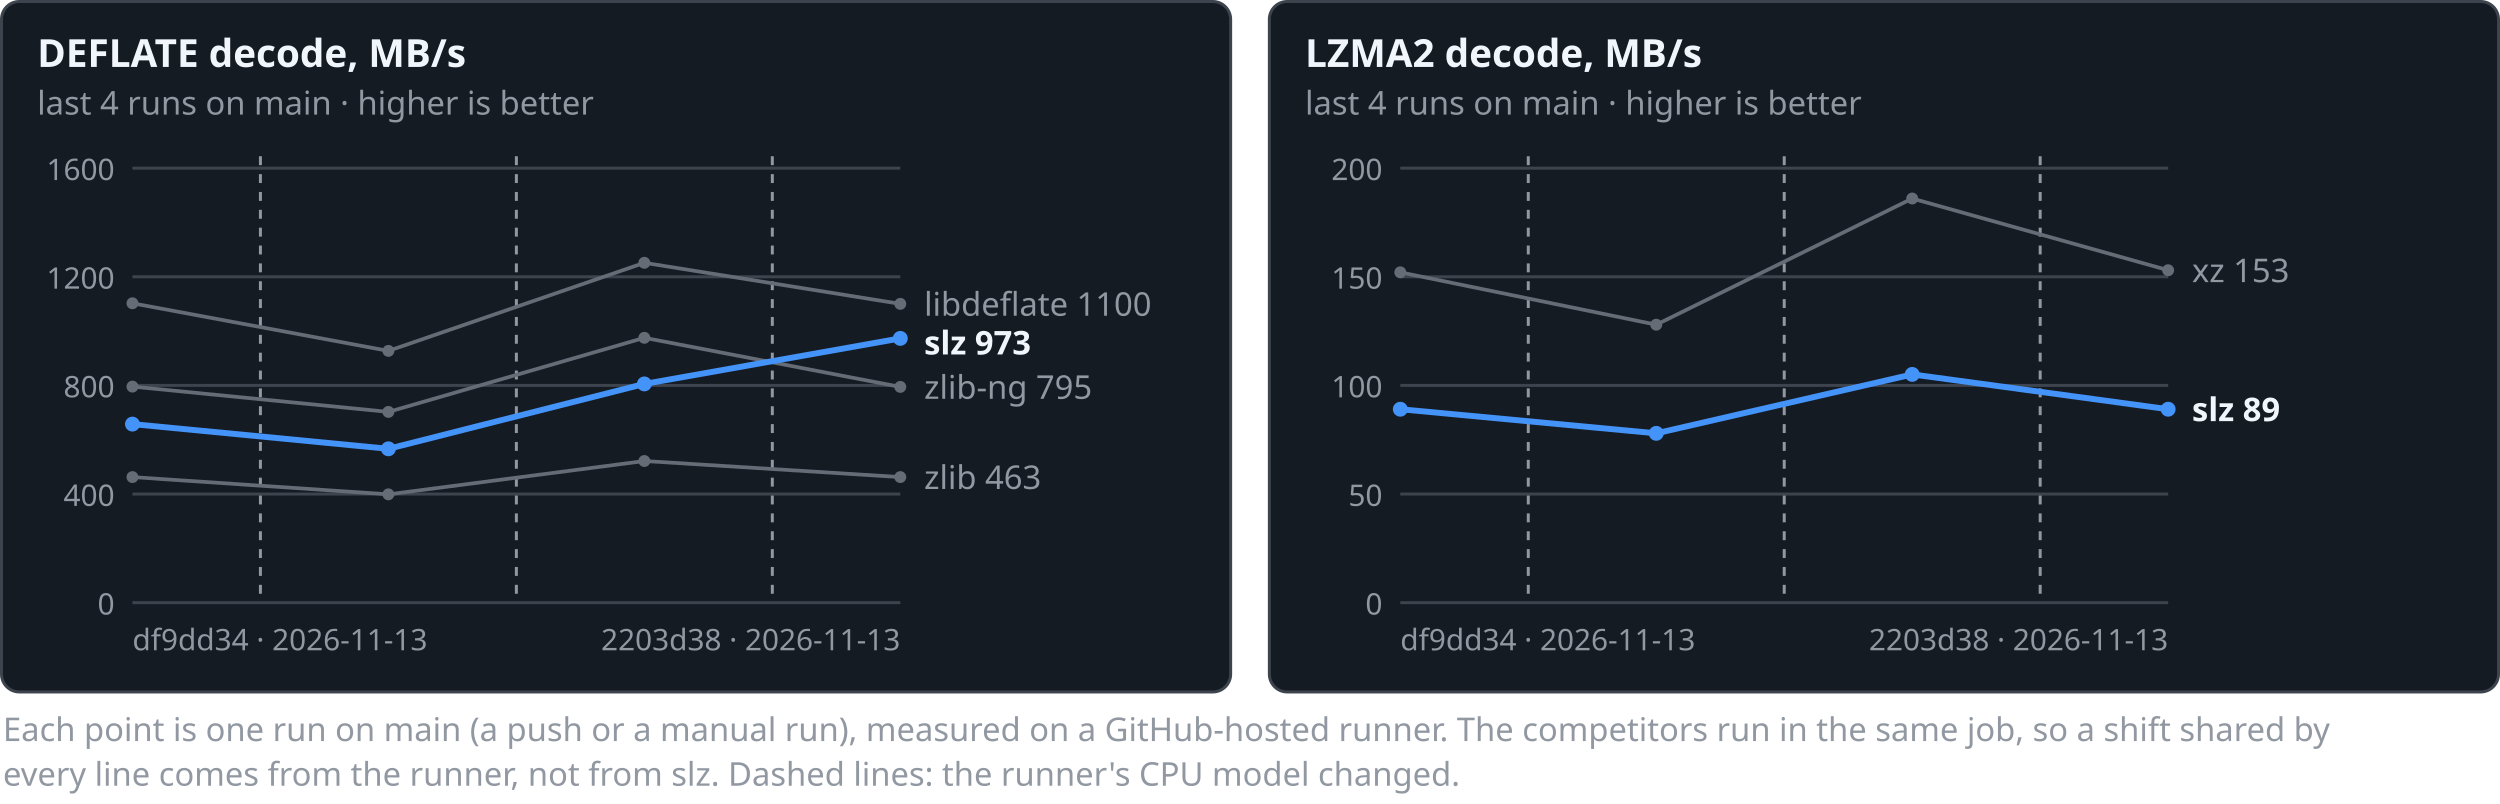
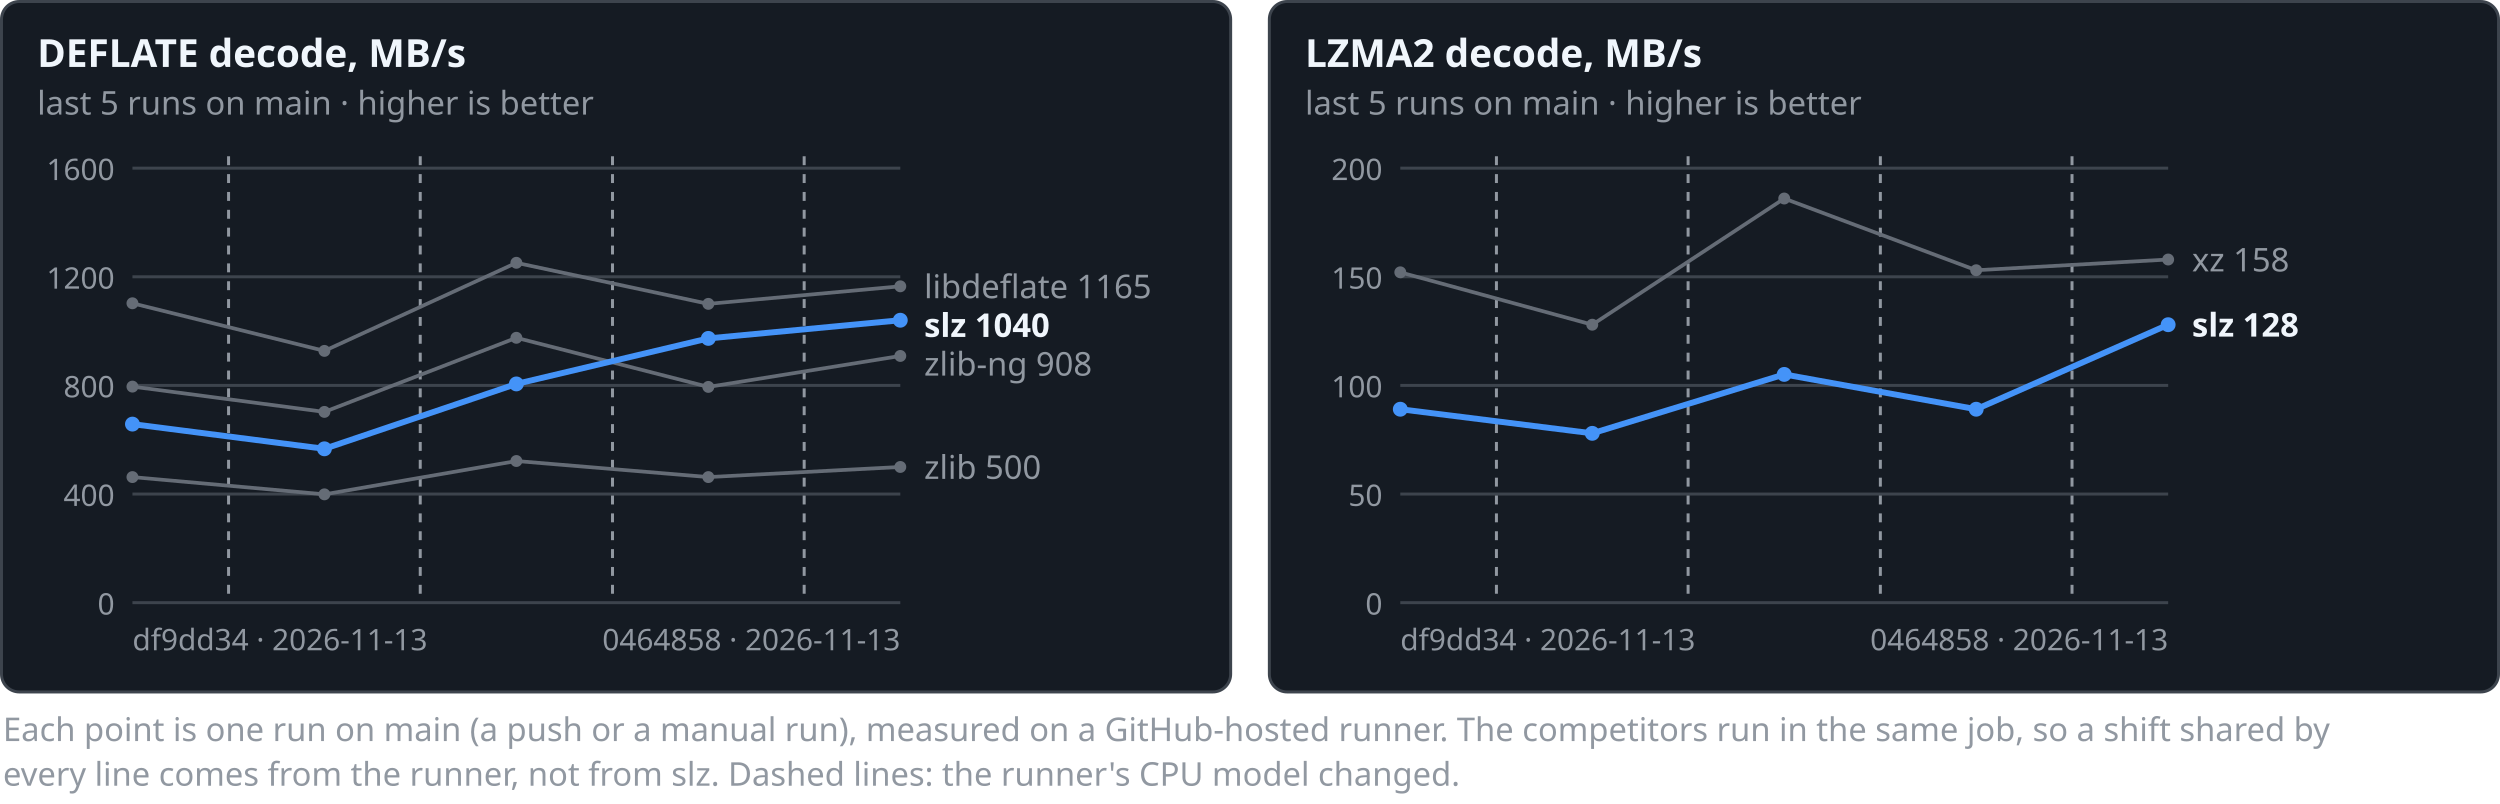
<svg xmlns="http://www.w3.org/2000/svg" width="840" height="270" viewBox="0 0 840 270" role="img" aria-labelledby="title desc">
  <style>text{font-family:-apple-system,BlinkMacSystemFont,'Segoe UI','Noto Sans',Helvetica,Arial,sans-serif;font-variant-numeric:tabular-nums}</style>
  <rect x="0.5" y="0.5" width="413.0" height="232.0" fill="#151b23" rx="6" stroke="#3d444d" />
  <text x="12.5" y="22.5" font-size="13" fill="#f0f6fc" font-weight="600">DEFLATE decode, MB/s</text>
-   <text x="12.5" y="38.5" font-size="11" fill="#9198a1">last 4 runs on main · higher is better</text>
+   <text x="12.5" y="38.5" font-size="11" fill="#9198a1">last 5 runs on main · higher is better</text>
  <line x1="44.5" y1="202.5" x2="302.5" y2="202.5" stroke="#3d444d" stroke-width="1" />
  <text x="38.5" y="206.5" font-size="10" fill="#9198a1" text-anchor="end">0</text>
  <line x1="44.5" y1="166.0" x2="302.5" y2="166.0" stroke="#3d444d" stroke-width="1" />
  <text x="38.5" y="170.0" font-size="10" fill="#9198a1" text-anchor="end">400</text>
  <line x1="44.5" y1="129.5" x2="302.5" y2="129.5" stroke="#3d444d" stroke-width="1" />
  <text x="38.5" y="133.5" font-size="10" fill="#9198a1" text-anchor="end">800</text>
  <line x1="44.5" y1="93.0" x2="302.5" y2="93.0" stroke="#3d444d" stroke-width="1" />
  <text x="38.5" y="97.0" font-size="10" fill="#9198a1" text-anchor="end">1200</text>
  <line x1="44.5" y1="56.5" x2="302.5" y2="56.5" stroke="#3d444d" stroke-width="1" />
  <text x="38.5" y="60.5" font-size="10" fill="#9198a1" text-anchor="end">1600</text>
-   <line x1="87.5" y1="52.5" x2="87.5" y2="202.5" stroke="#9198a1" stroke-width="1" stroke-dasharray="3 3" />
-   <line x1="173.5" y1="52.5" x2="173.5" y2="202.5" stroke="#9198a1" stroke-width="1" stroke-dasharray="3 3" />
-   <line x1="259.5" y1="52.5" x2="259.5" y2="202.5" stroke="#9198a1" stroke-width="1" stroke-dasharray="3 3" />
-   <polyline points="44.5,101.9 130.5,117.9 216.5,88.3 302.5,102.1" fill="none" stroke="#656c76" stroke-width="1.25" stroke-linejoin="round" stroke-linecap="round" />
+   <line x1="76.8" y1="52.5" x2="76.8" y2="202.5" stroke="#9198a1" stroke-width="1" stroke-dasharray="3 3" />
+   <line x1="141.2" y1="52.5" x2="141.2" y2="202.5" stroke="#9198a1" stroke-width="1" stroke-dasharray="3 3" />
+   <line x1="205.8" y1="52.5" x2="205.8" y2="202.5" stroke="#9198a1" stroke-width="1" stroke-dasharray="3 3" />
+   <line x1="270.2" y1="52.5" x2="270.2" y2="202.5" stroke="#9198a1" stroke-width="1" stroke-dasharray="3 3" />
+   <polyline points="44.5,101.9 109.0,117.9 173.5,88.3 238.0,102.1 302.5,96.2" fill="none" stroke="#656c76" stroke-width="1.25" stroke-linejoin="round" stroke-linecap="round" />
  <circle cx="44.5" cy="101.9" r="2" fill="#656c76" />
-   <circle cx="130.5" cy="117.9" r="2" fill="#656c76" />
-   <circle cx="216.5" cy="88.3" r="2" fill="#656c76" />
-   <circle cx="302.5" cy="102.1" r="2" fill="#656c76" />
-   <polyline points="44.5,129.9 130.5,138.4 216.5,113.5 302.5,130.0" fill="none" stroke="#656c76" stroke-width="1.25" stroke-linejoin="round" stroke-linecap="round" />
+   <circle cx="109.0" cy="117.9" r="2" fill="#656c76" />
+   <circle cx="173.5" cy="88.3" r="2" fill="#656c76" />
+   <circle cx="238.0" cy="102.1" r="2" fill="#656c76" />
+   <circle cx="302.5" cy="96.2" r="2" fill="#656c76" />
+   <polyline points="44.5,129.9 109.0,138.4 173.5,113.5 238.0,130.0 302.5,119.6" fill="none" stroke="#656c76" stroke-width="1.25" stroke-linejoin="round" stroke-linecap="round" />
  <circle cx="44.5" cy="129.9" r="2" fill="#656c76" />
-   <circle cx="130.5" cy="138.4" r="2" fill="#656c76" />
-   <circle cx="216.5" cy="113.5" r="2" fill="#656c76" />
-   <circle cx="302.5" cy="130.0" r="2" fill="#656c76" />
-   <polyline points="44.5,160.3 130.5,166.1 216.5,154.9 302.5,160.3" fill="none" stroke="#656c76" stroke-width="1.25" stroke-linejoin="round" stroke-linecap="round" />
+   <circle cx="109.0" cy="138.4" r="2" fill="#656c76" />
+   <circle cx="173.5" cy="113.5" r="2" fill="#656c76" />
+   <circle cx="238.0" cy="130.0" r="2" fill="#656c76" />
+   <circle cx="302.5" cy="119.6" r="2" fill="#656c76" />
+   <polyline points="44.5,160.3 109.0,166.1 173.5,154.9 238.0,160.3 302.5,156.9" fill="none" stroke="#656c76" stroke-width="1.25" stroke-linejoin="round" stroke-linecap="round" />
  <circle cx="44.5" cy="160.3" r="2" fill="#656c76" />
-   <circle cx="130.5" cy="166.1" r="2" fill="#656c76" />
-   <circle cx="216.5" cy="154.9" r="2" fill="#656c76" />
-   <circle cx="302.5" cy="160.3" r="2" fill="#656c76" />
-   <polyline points="44.5,142.5 130.5,150.8 216.5,129.0 302.5,113.7" fill="none" stroke="#4493f8" stroke-width="2" stroke-linejoin="round" stroke-linecap="round" />
+   <circle cx="109.0" cy="166.1" r="2" fill="#656c76" />
+   <circle cx="173.5" cy="154.9" r="2" fill="#656c76" />
+   <circle cx="238.0" cy="160.3" r="2" fill="#656c76" />
+   <circle cx="302.5" cy="156.9" r="2" fill="#656c76" />
+   <polyline points="44.5,142.5 109.0,150.8 173.5,129.0 238.0,113.7 302.5,107.6" fill="none" stroke="#4493f8" stroke-width="2" stroke-linejoin="round" stroke-linecap="round" />
  <circle cx="44.5" cy="142.5" r="2.5" fill="#4493f8" />
-   <circle cx="130.5" cy="150.8" r="2.5" fill="#4493f8" />
-   <circle cx="216.5" cy="129.0" r="2.5" fill="#4493f8" />
-   <circle cx="302.5" cy="113.7" r="2.5" fill="#4493f8" />
-   <text x="310.5" y="106.1" font-size="11" fill="#9198a1">libdeflate 1100</text>
-   <text x="310.5" y="119.1" font-size="11" fill="#f0f6fc" font-weight="600">slz 973</text>
-   <text x="310.5" y="134.0" font-size="11" fill="#9198a1">zlib-ng 795</text>
-   <text x="310.5" y="164.3" font-size="11" fill="#9198a1">zlib 463</text>
+   <circle cx="109.0" cy="150.8" r="2.5" fill="#4493f8" />
+   <circle cx="173.5" cy="129.0" r="2.5" fill="#4493f8" />
+   <circle cx="238.0" cy="113.7" r="2.5" fill="#4493f8" />
+   <circle cx="302.5" cy="107.6" r="2.5" fill="#4493f8" />
+   <text x="310.5" y="100.2" font-size="11" fill="#9198a1">libdeflate 1165</text>
+   <text x="310.5" y="113.2" font-size="11" fill="#f0f6fc" font-weight="600">slz 1040</text>
+   <text x="310.5" y="126.2" font-size="11" fill="#9198a1">zlib-ng 908</text>
+   <text x="310.5" y="160.9" font-size="11" fill="#9198a1">zlib 500</text>
  <text x="44.5" y="218.5" font-size="10" fill="#9198a1">df9dd34 · 2026-11-13</text>
-   <text x="302.5" y="218.5" font-size="10" fill="#9198a1" text-anchor="end">2203d38 · 2026-11-13</text>
+   <text x="302.5" y="218.5" font-size="10" fill="#9198a1" text-anchor="end">0464858 · 2026-11-13</text>
  <rect x="426.5" y="0.5" width="413.0" height="232.0" fill="#151b23" rx="6" stroke="#3d444d" />
  <text x="438.5" y="22.5" font-size="13" fill="#f0f6fc" font-weight="600">LZMA2 decode, MB/s</text>
-   <text x="438.5" y="38.5" font-size="11" fill="#9198a1">last 4 runs on main · higher is better</text>
+   <text x="438.5" y="38.5" font-size="11" fill="#9198a1">last 5 runs on main · higher is better</text>
  <line x1="470.5" y1="202.5" x2="728.5" y2="202.5" stroke="#3d444d" stroke-width="1" />
  <text x="464.5" y="206.5" font-size="10" fill="#9198a1" text-anchor="end">0</text>
  <line x1="470.5" y1="166.0" x2="728.5" y2="166.0" stroke="#3d444d" stroke-width="1" />
  <text x="464.5" y="170.0" font-size="10" fill="#9198a1" text-anchor="end">50</text>
  <line x1="470.5" y1="129.5" x2="728.5" y2="129.5" stroke="#3d444d" stroke-width="1" />
  <text x="464.5" y="133.5" font-size="10" fill="#9198a1" text-anchor="end">100</text>
  <line x1="470.5" y1="93.0" x2="728.5" y2="93.0" stroke="#3d444d" stroke-width="1" />
  <text x="464.5" y="97.0" font-size="10" fill="#9198a1" text-anchor="end">150</text>
  <line x1="470.5" y1="56.5" x2="728.5" y2="56.5" stroke="#3d444d" stroke-width="1" />
  <text x="464.5" y="60.5" font-size="10" fill="#9198a1" text-anchor="end">200</text>
-   <line x1="513.5" y1="52.5" x2="513.5" y2="202.5" stroke="#9198a1" stroke-width="1" stroke-dasharray="3 3" />
-   <line x1="599.5" y1="52.5" x2="599.5" y2="202.5" stroke="#9198a1" stroke-width="1" stroke-dasharray="3 3" />
-   <line x1="685.5" y1="52.5" x2="685.5" y2="202.5" stroke="#9198a1" stroke-width="1" stroke-dasharray="3 3" />
-   <polyline points="470.5,91.5 556.5,109.1 642.5,66.7 728.5,90.8" fill="none" stroke="#656c76" stroke-width="1.25" stroke-linejoin="round" stroke-linecap="round" />
+   <line x1="502.8" y1="52.5" x2="502.8" y2="202.5" stroke="#9198a1" stroke-width="1" stroke-dasharray="3 3" />
+   <line x1="567.2" y1="52.5" x2="567.2" y2="202.5" stroke="#9198a1" stroke-width="1" stroke-dasharray="3 3" />
+   <line x1="631.8" y1="52.5" x2="631.8" y2="202.5" stroke="#9198a1" stroke-width="1" stroke-dasharray="3 3" />
+   <line x1="696.2" y1="52.5" x2="696.2" y2="202.5" stroke="#9198a1" stroke-width="1" stroke-dasharray="3 3" />
+   <polyline points="470.5,91.5 535.0,109.1 599.5,66.7 664.0,90.8 728.5,87.2" fill="none" stroke="#656c76" stroke-width="1.25" stroke-linejoin="round" stroke-linecap="round" />
  <circle cx="470.5" cy="91.5" r="2" fill="#656c76" />
-   <circle cx="556.5" cy="109.1" r="2" fill="#656c76" />
-   <circle cx="642.5" cy="66.7" r="2" fill="#656c76" />
-   <circle cx="728.5" cy="90.8" r="2" fill="#656c76" />
-   <polyline points="470.5,137.5 556.5,145.6 642.5,125.8 728.5,137.5" fill="none" stroke="#4493f8" stroke-width="2" stroke-linejoin="round" stroke-linecap="round" />
+   <circle cx="535.0" cy="109.1" r="2" fill="#656c76" />
+   <circle cx="599.5" cy="66.7" r="2" fill="#656c76" />
+   <circle cx="664.0" cy="90.8" r="2" fill="#656c76" />
+   <circle cx="728.5" cy="87.2" r="2" fill="#656c76" />
+   <polyline points="470.5,137.5 535.0,145.6 599.5,125.8 664.0,137.5 728.5,109.1" fill="none" stroke="#4493f8" stroke-width="2" stroke-linejoin="round" stroke-linecap="round" />
  <circle cx="470.5" cy="137.5" r="2.5" fill="#4493f8" />
-   <circle cx="556.5" cy="145.6" r="2.5" fill="#4493f8" />
-   <circle cx="642.5" cy="125.8" r="2.5" fill="#4493f8" />
-   <circle cx="728.5" cy="137.5" r="2.5" fill="#4493f8" />
-   <text x="736.5" y="94.8" font-size="11" fill="#9198a1">xz 153</text>
-   <text x="736.5" y="141.5" font-size="11" fill="#f0f6fc" font-weight="600">slz 89</text>
+   <circle cx="535.0" cy="145.6" r="2.5" fill="#4493f8" />
+   <circle cx="599.5" cy="125.8" r="2.5" fill="#4493f8" />
+   <circle cx="664.0" cy="137.5" r="2.5" fill="#4493f8" />
+   <circle cx="728.5" cy="109.1" r="2.5" fill="#4493f8" />
+   <text x="736.5" y="91.2" font-size="11" fill="#9198a1">xz 158</text>
+   <text x="736.5" y="113.1" font-size="11" fill="#f0f6fc" font-weight="600">slz 128</text>
  <text x="470.5" y="218.5" font-size="10" fill="#9198a1">df9dd34 · 2026-11-13</text>
-   <text x="728.5" y="218.5" font-size="10" fill="#9198a1" text-anchor="end">2203d38 · 2026-11-13</text>
+   <text x="728.5" y="218.5" font-size="10" fill="#9198a1" text-anchor="end">0464858 · 2026-11-13</text>
  <text x="1.0" y="249.0" font-size="11" fill="#9198a1">Each point is one run on main (a push or a manual run), measured on a GitHub-hosted runner. The competitors run in the same job, so a shift shared by</text>
  <text x="1.0" y="264.0" font-size="11" fill="#9198a1">every line comes from the runner, not from slz. Dashed lines: the runner's CPU model changed.</text>
</svg>
